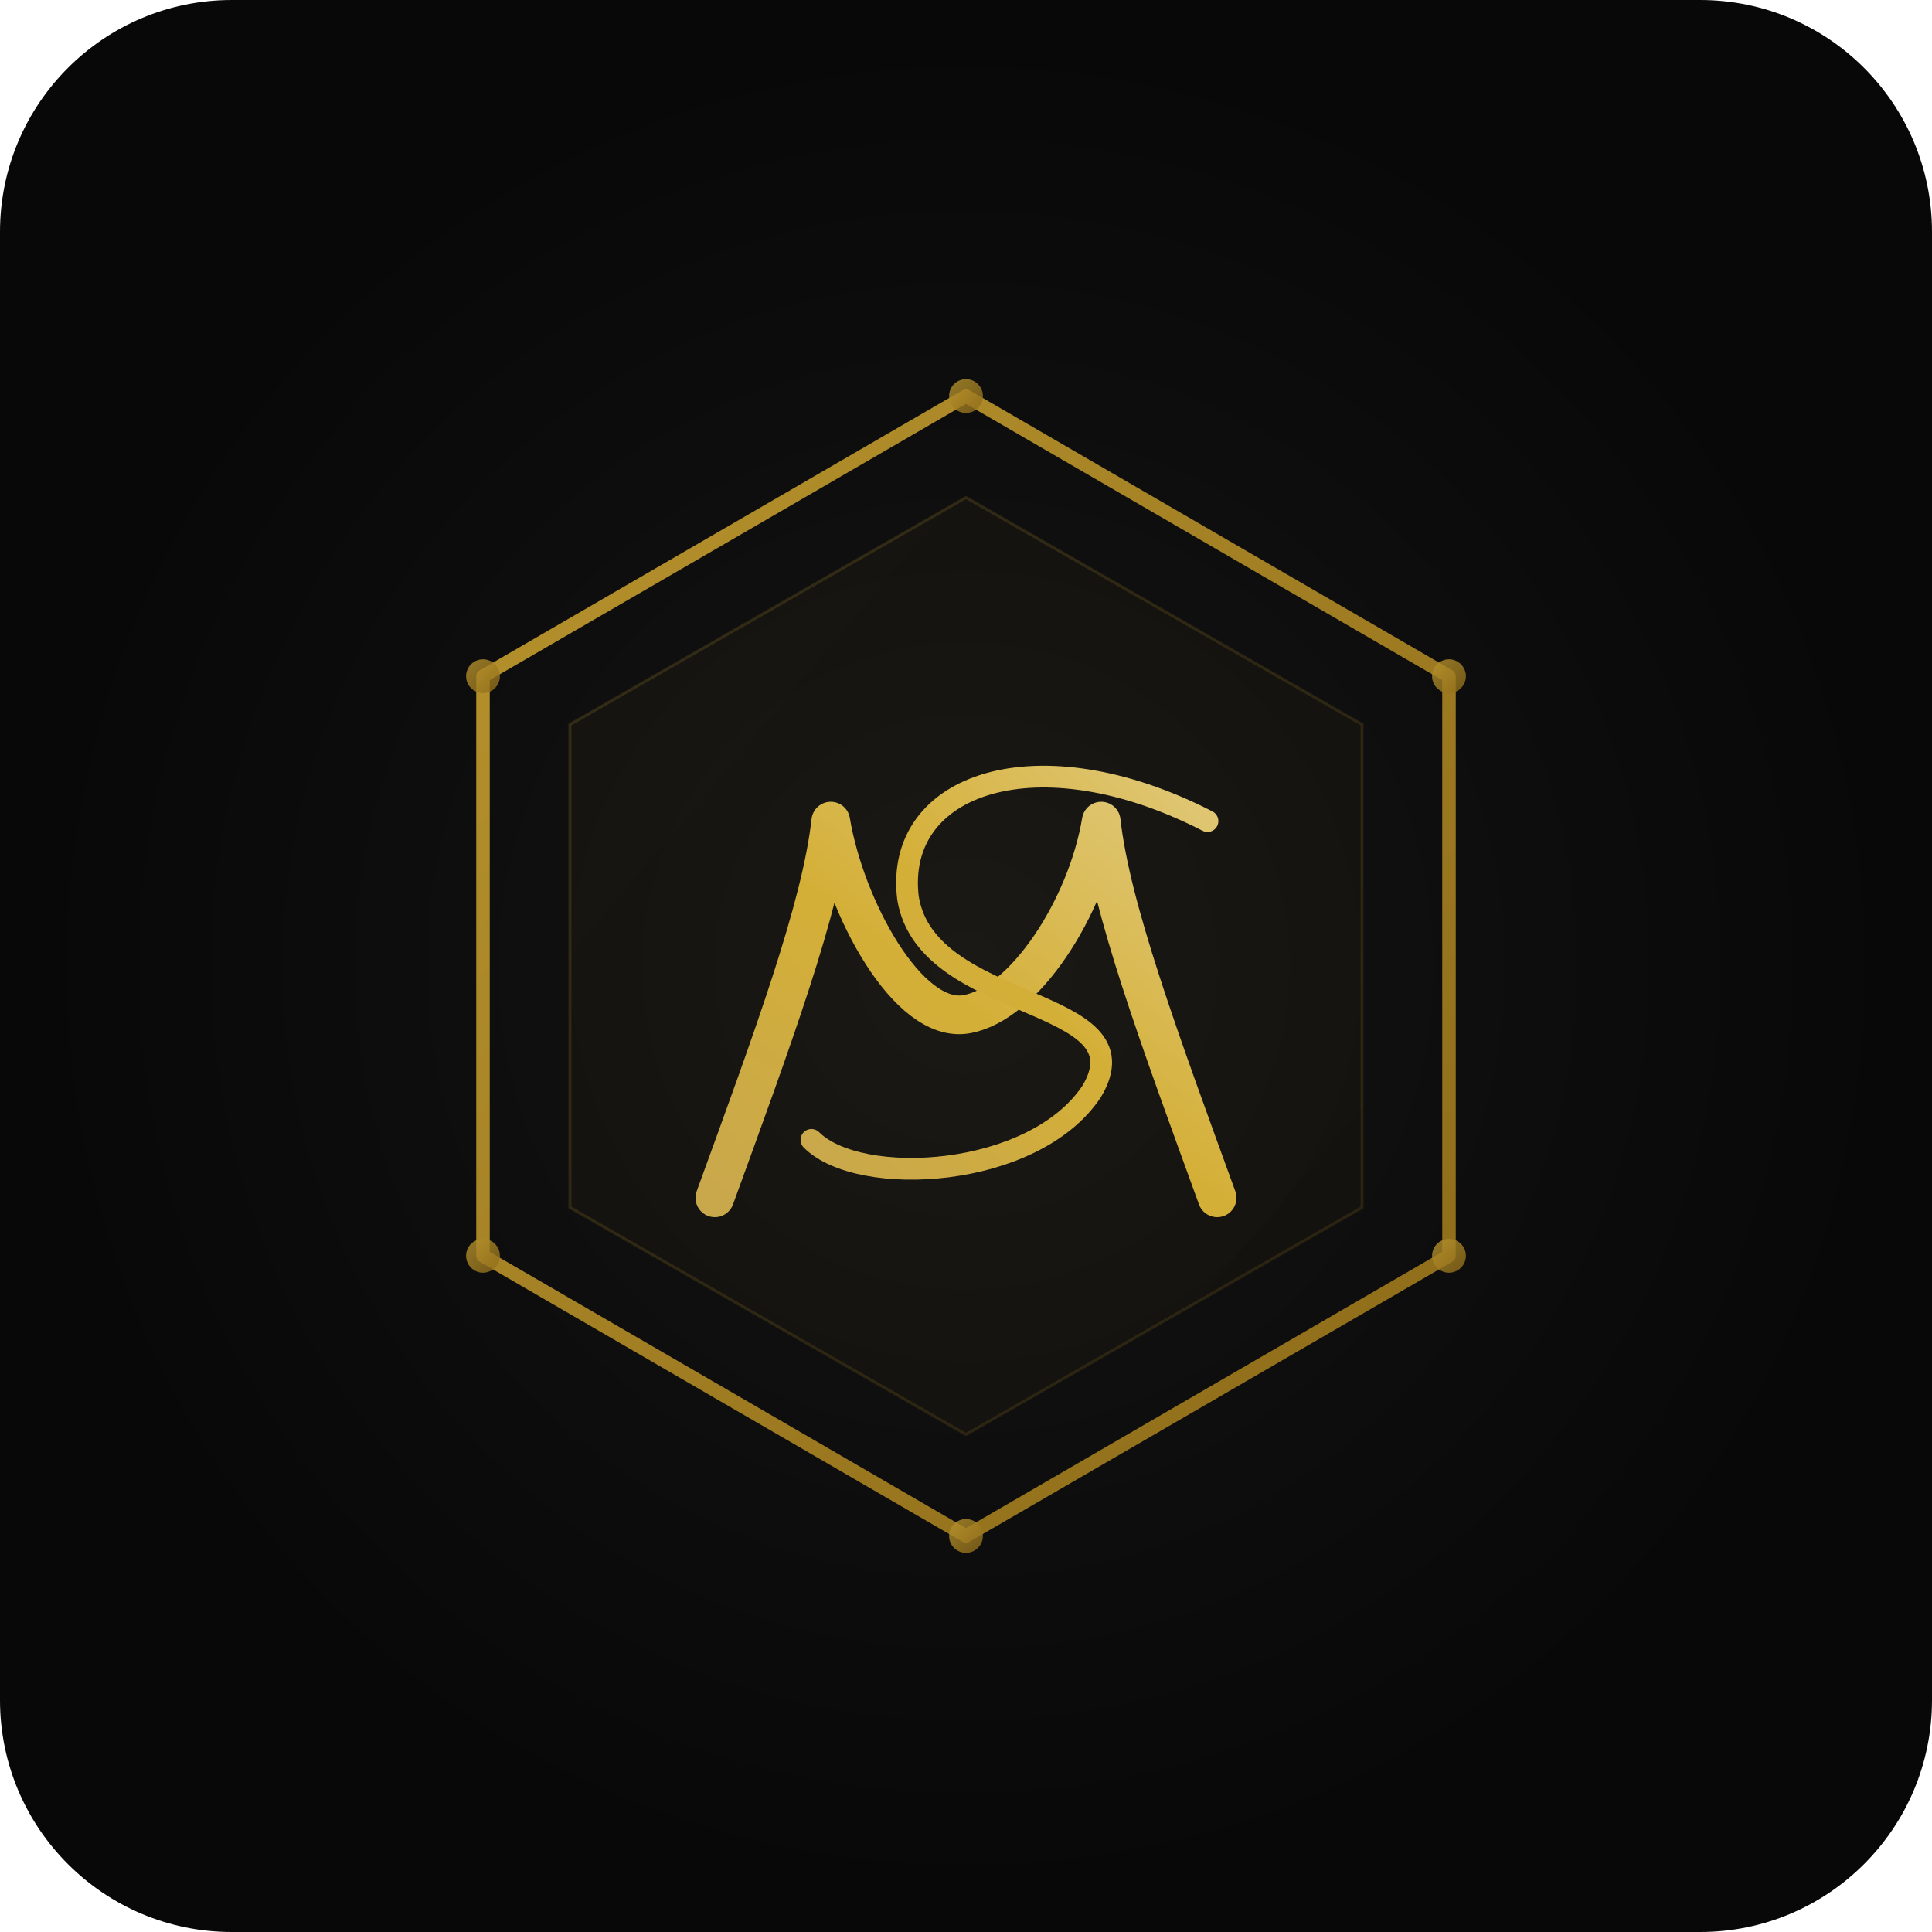
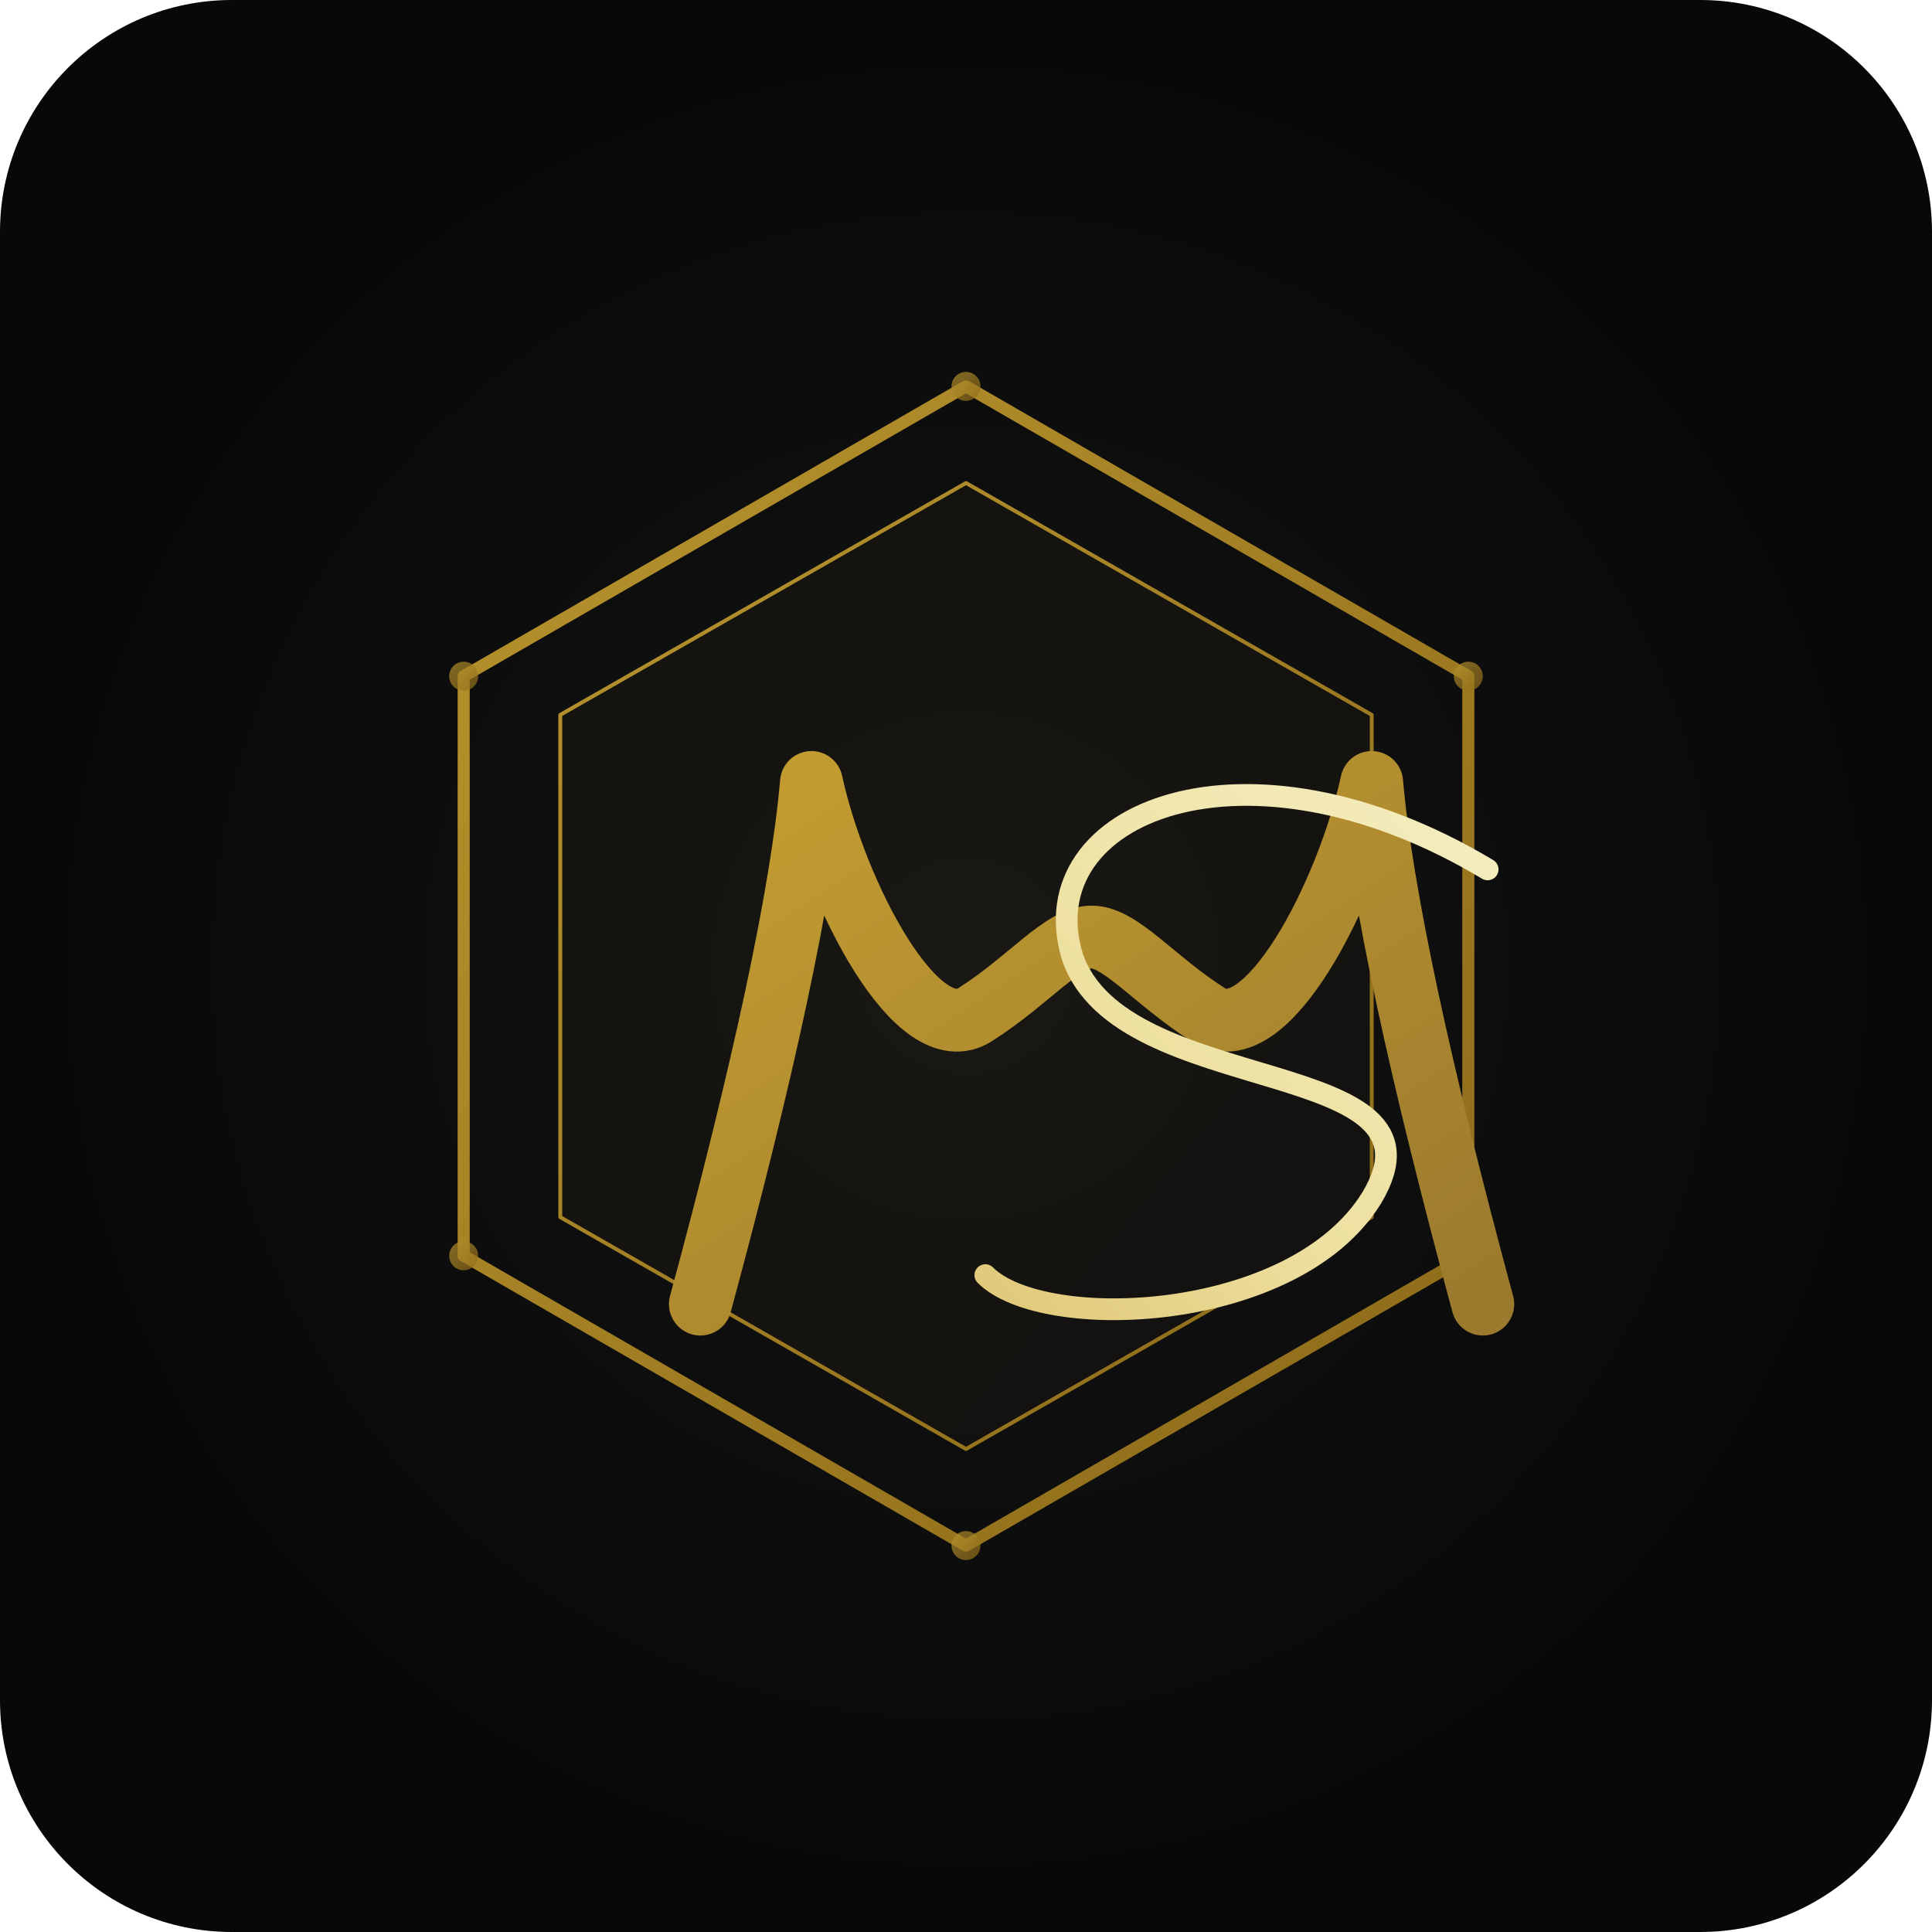
<svg xmlns="http://www.w3.org/2000/svg" viewBox="0 0 400 400" width="400" height="400">
  <defs>
-     <linearGradient id="goldBadge" x1="0%" y1="0%" x2="100%" y2="100%">
+     <linearGradient id="goldHex" x1="0%" y1="0%" x2="100%" y2="100%">
      <stop offset="0%" stop-color="#B8942E" />
      <stop offset="100%" stop-color="#8B6918" />
    </linearGradient>
-     <linearGradient id="goldSM" x1="0%" y1="100%" x2="100%" y2="0%">
-       <stop offset="0%" stop-color="#C9A84C" />
-       <stop offset="50%" stop-color="#D4AF37" />
-       <stop offset="100%" stop-color="#E0C878" />
+     <linearGradient id="goldM" x1="0%" y1="0%" x2="100%" y2="100%">
+       <stop offset="0%" stop-color="#C49D30" />
+       <stop offset="100%" stop-color="#9B7A2E" />
+     </linearGradient>
+     <linearGradient id="goldS" x1="0%" y1="100%" x2="100%" y2="0%">
+       <stop offset="0%" stop-color="#E0C878" />
+       <stop offset="40%" stop-color="#EDE0A0" />
+       <stop offset="100%" stop-color="#F5EDC0" />
    </linearGradient>
    <radialGradient id="bg" cx="50%" cy="50%" r="48%">
      <stop offset="0%" stop-color="#151515" />
      <stop offset="100%" stop-color="#080808" />
    </radialGradient>
  </defs>
  <rect width="400" height="400" rx="48" fill="url(#bg)" />
-   <polygon points="200,82 300,140 300,260 200,318 100,260 100,140" fill="none" stroke="url(#goldBadge)" stroke-width="2.8" stroke-linejoin="round" />
-   <polygon points="200,103 282,150 282,250 200,297 118,250 118,150" fill="url(#goldBadge)" fill-opacity="0.04" stroke="url(#goldBadge)" stroke-width="0.6" stroke-linejoin="round" stroke-opacity="0.2" />
-   <circle cx="200" cy="82" r="3.5" fill="url(#goldBadge)" opacity="0.8" />
-   <circle cx="300" cy="140" r="3.5" fill="url(#goldBadge)" opacity="0.8" />
-   <circle cx="300" cy="260" r="3.5" fill="url(#goldBadge)" opacity="0.8" />
-   <circle cx="200" cy="318" r="3.5" fill="url(#goldBadge)" opacity="0.8" />
-   <circle cx="100" cy="260" r="3.5" fill="url(#goldBadge)" opacity="0.8" />
-   <circle cx="100" cy="140" r="3.5" fill="url(#goldBadge)" opacity="0.8" />
-   <path d="M 148,248 C 160,215 170,188 172,170 C 175,188 188,212 200,210 C 212,208 225,188 228,170 C 230,188 240,215 252,248" fill="none" stroke="url(#goldSM)" stroke-width="8" stroke-linecap="round" stroke-linejoin="round" />
-   <path d="M 250,170 C 215,152 185,162 188,186 C 192,210 238,206 226,226 C 214,244 178,246 168,236" fill="none" stroke="url(#goldSM)" stroke-width="4.5" stroke-linecap="round" stroke-linejoin="round" />
+   <polygon points="200,80 304,140 304,260 200,320 96,260 96,140" fill="none" stroke="url(#goldHex)" stroke-width="2.5" stroke-linejoin="round" />
+   <polygon points="200,100 284,148 284,252 200,300 116,252 116,148" fill="url(#goldHex)" fill-opacity="0.03" stroke="url(#goldHex)" stroke-width="0.8" stroke-linejoin="round" />
+   <circle cx="200" cy="80" r="3" fill="url(#goldHex)" opacity="0.7" />
+   <circle cx="304" cy="140" r="3" fill="url(#goldHex)" opacity="0.7" />
+   <circle cx="304" cy="260" r="3" fill="url(#goldHex)" opacity="0.7" />
+   <circle cx="200" cy="320" r="3" fill="url(#goldHex)" opacity="0.7" />
+   <circle cx="96" cy="260" r="3" fill="url(#goldHex)" opacity="0.7" />
+   <circle cx="96" cy="140" r="3" fill="url(#goldHex)" opacity="0.7" />
+   <path d="M 145,270 C 158,222 166,185 168,162 C 173,185 190,218 202,210 C 213,203 220,194 226,194 C 232,194 239,203 250,210 C 262,218 279,185 284,162 C 286,185 294,222 307,270" fill="none" stroke="url(#goldM)" stroke-width="13" stroke-linecap="round" stroke-linejoin="round" />
+   <path d="M 308,180 C 258,150 213,168 222,198 C 232,228 302,218 284,248 C 268,274 216,276 204,264" fill="none" stroke="url(#goldS)" stroke-width="4.5" stroke-linecap="round" stroke-linejoin="round" />
</svg>
